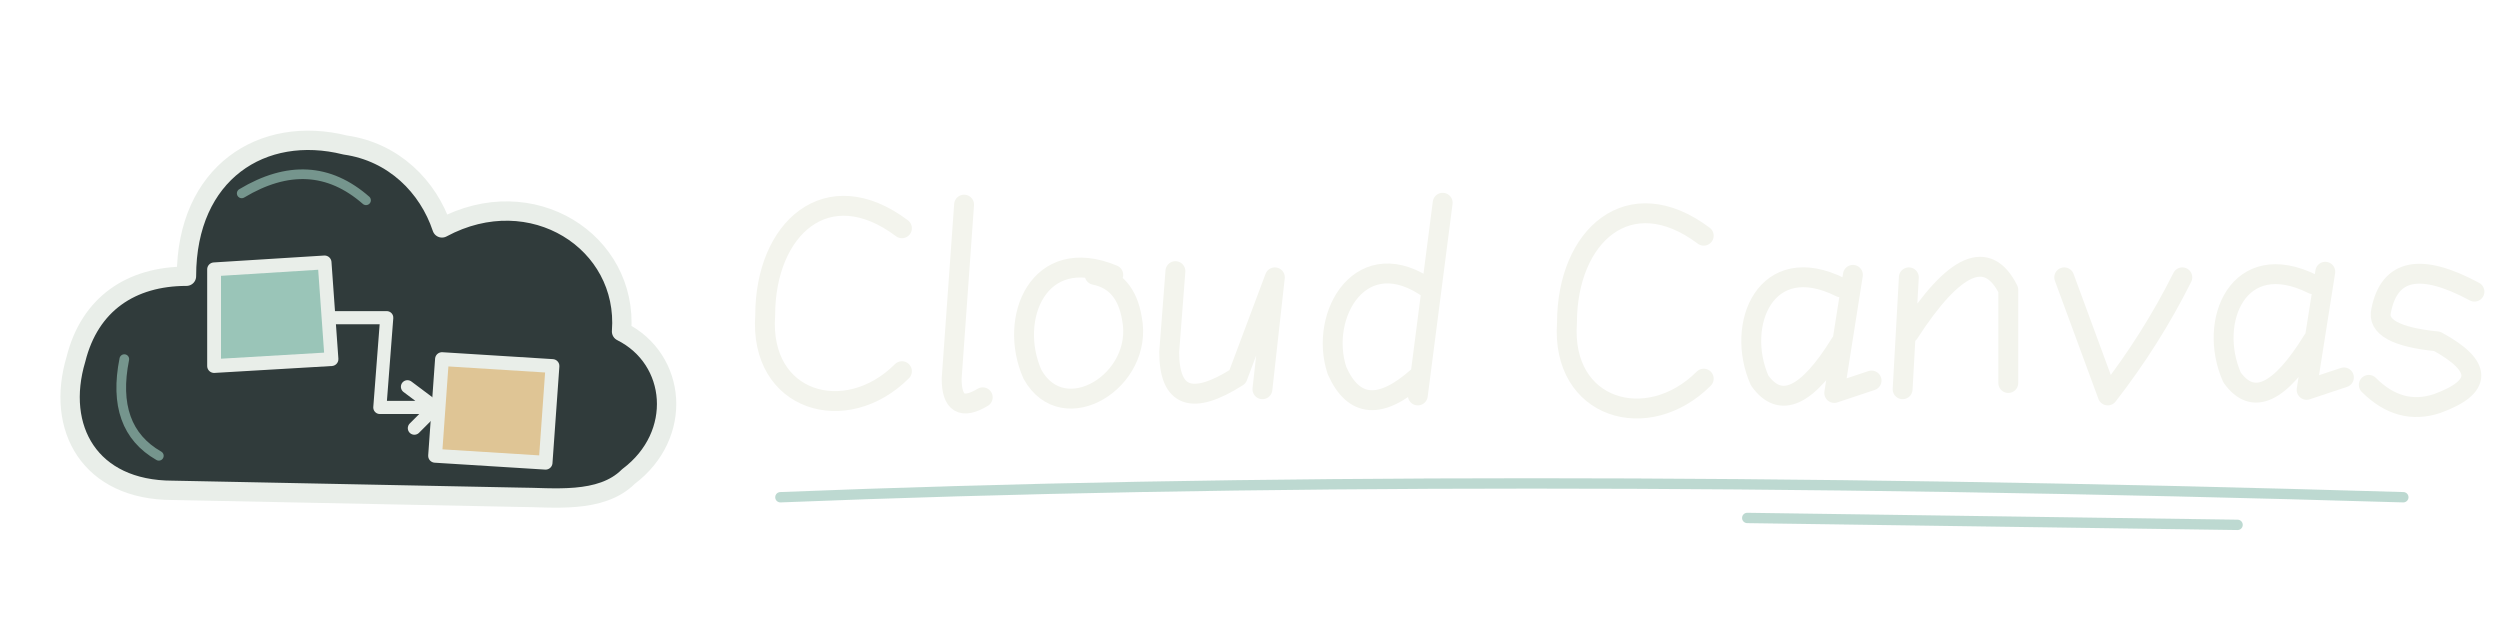
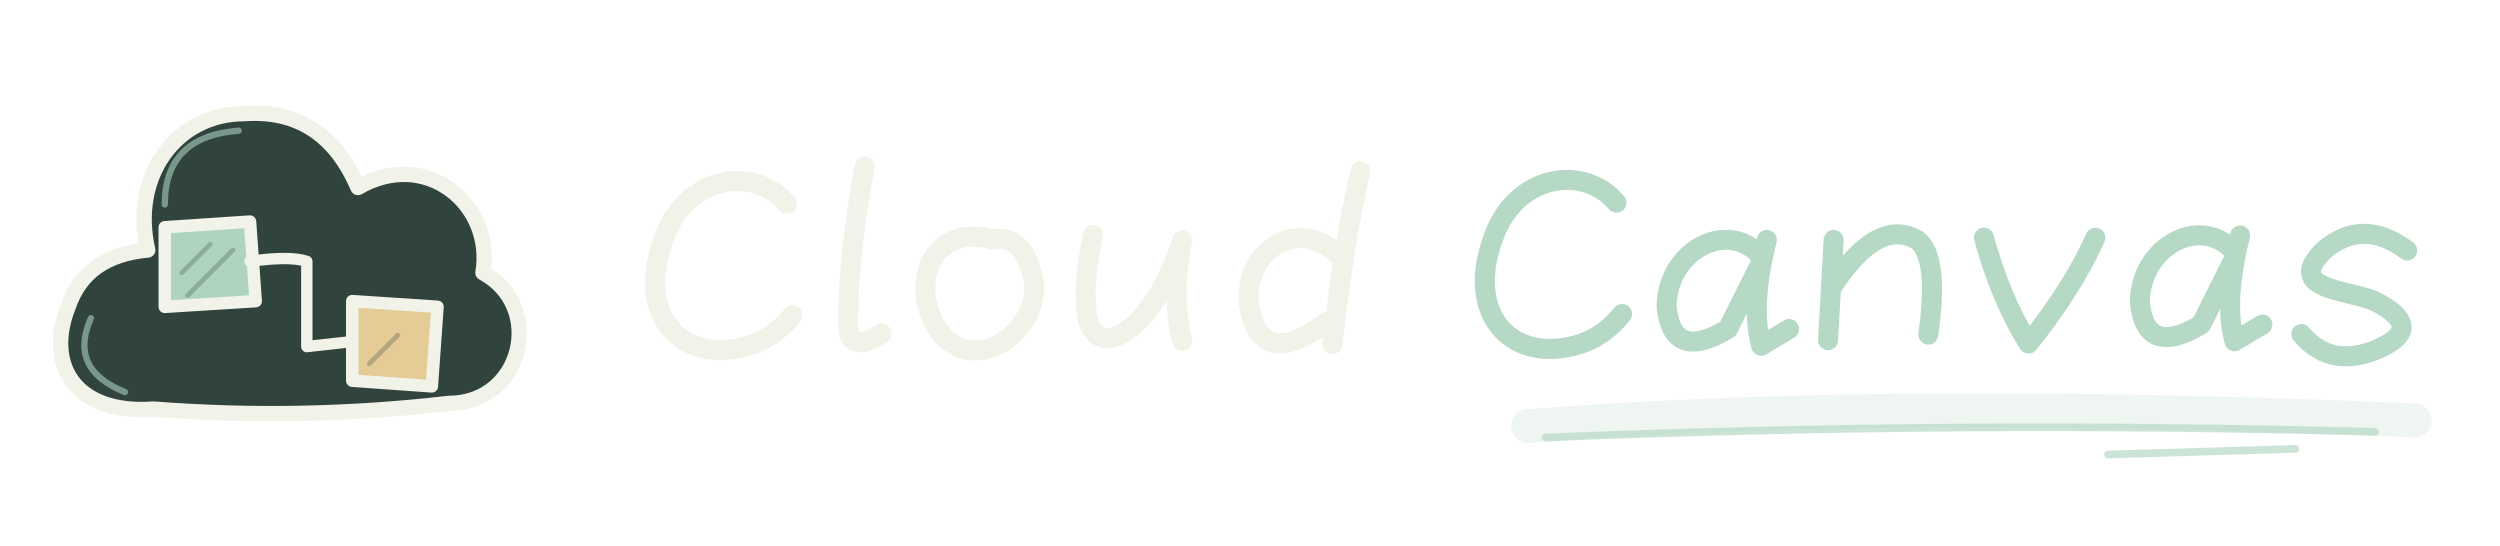
- <svg xmlns="http://www.w3.org/2000/svg" viewBox="0 0 362 90" role="img" aria-label="Cloud Canvas">
-   <g stroke="#e9eee9" stroke-linecap="round" stroke-linejoin="round">
-     <path d="M25 71C13 71 8 62 11 52C13 44 19 40 27 40C27 25 38 18 50 21C57 22 62 27 64 33C77 26 91 35 90 48C98 52 99 63 91 69C87 73 80 72 75 72L25 71Z" fill="#303b3b" stroke-width="2.8" />
-     <path d="M18 52Q16 62 23 66M35 28Q45 22 53 29" fill="none" stroke="#9ac5b8" stroke-width="1.4" opacity=".65" />
-     <path d="M31 39L47 38L48 52L31 53Z" fill="#9ac5b8" stroke-width="2" />
-     <path d="M64 52L80 53L79 67L63 66Z" fill="#dfc595" stroke-width="2" />
-     <path d="M48 46L56 46L55 59L62 59M59 56L63 59L60 62" fill="none" stroke-width="1.9" />
+ <svg xmlns="http://www.w3.org/2000/svg" viewBox="0 0 440 96" role="img" aria-label="Cloud Canvas">
+   <g stroke="#f1f3e9" stroke-linecap="round" stroke-linejoin="round">
+     <path d="M27 72C13 73 8 64 12 54Q15 45 26 44C23 31 31 20 43 20Q57 19 63 33C75 26 87 36 85 48C96 54 92 71 79 71Q53 74 27 72Z" fill="#30443d" stroke-width="2.7" />
+     <path d="M29 36Q29 24 42 23M16 56Q12 65 22 69" fill="none" stroke="#79978a" stroke-width="1.1" />
+     <path d="M29 40L44 39L45 53L29 54Z" fill="#aed4bd" stroke-width="2.2" />
+     <path d="M44 46Q51 45 54 46L54 61L63 60" fill="none" stroke-width="2" />
+     <path d="M62 53L77 54L76 68L62 67Z" fill="#e5cb96" stroke-width="2.2" />
+     <path d="M32 48L37 43M33 52L41 44M65 64L70 59" fill="none" stroke="#354840" stroke-width=".85" opacity=".28" />
  </g>
-   <g transform="translate(109 29) scale(.9)" fill="none" stroke="#f3f4ed" stroke-width="3.2" stroke-linecap="round" stroke-linejoin="round">
-     <path transform="translate(0 -0.5)" d="M24 5C12 -4 2 5 2 19C1 33 15 37 24 28" />
-     <path transform="translate(28 0.7)" d="M6 0L4 28Q4 34 9 31" />
-     <path transform="translate(41 0)" d="M17 12C5 7 0 19 4 28C9 37 22 29 20 19Q19 13 14 12" />
-     <path transform="translate(65 -0.6)" d="M3 12L2 25Q2 36 13 29L19 13L17 31" />
-     <path transform="translate(90 0.4)" d="M19 14C8 6 1 18 4 27Q8 36 17 28M21 0L17 31" />
-     <path transform="translate(129 0.7)" d="M24 5C12 -4 2 5 2 19C1 33 15 37 24 28" />
-     <path transform="translate(157 0)" d="M18 14C6 8 1 20 5 29Q10 36 18 23M20 12L17 31L23 29" />
-     <path transform="translate(183 -0.6)" d="M3 13L2 31M3 22Q14 5 19 15L19 30" />
-     <path transform="translate(209 0.4)" d="M2 12L9 31Q16 22 21 12" />
-     <path transform="translate(233 -0.5)" d="M18 14C6 8 1 20 5 29Q10 36 18 23M20 12L17 31L23 29" />
-     <path transform="translate(259 0.7)" d="M18 14Q5 7 3 17Q2 21 12 22Q23 28 12 32Q6 34 1 29" />
+   <path d="M269 75Q333 70 425 74" fill="none" stroke="#aed4bd" stroke-width="6" stroke-linecap="round" opacity=".2" />
+   <g transform="translate(113 29) scale(.98)" fill="none" stroke-width="3.6" stroke-linecap="round" stroke-linejoin="round">
+     <path transform="translate(0 0)" d="M26 7C20 0 8 2 4 13C-1 26 6 35 17 33Q23 32 27 27" stroke="#f1f3e9" />
+     <path transform="translate(32 -0.7)" d="M8 1Q5 17 5 29Q5 35 11 31" stroke="#f1f3e9" />
+     <path transform="translate(48 0.4)" d="M15 13C4 10 0 21 5 29C12 39 25 28 22 19Q20 12 15 13Z" stroke="#f1f3e9" />
+     <path transform="translate(77 -0.4)" d="M4 13Q2 22 3 28C5 36 15 30 20 14M20 14Q18 24 20 32" stroke="#f1f3e9" />
+     <path transform="translate(106 0.2)" d="M19 16C12 9 2 15 3 25Q5 37 17 28M23 1Q20 14 18 32" stroke="#f1f3e9" />
+     <path transform="translate(149 -0.2)" d="M26 7C20 0 8 2 4 13C-1 26 6 35 17 33Q23 32 27 27" stroke="#b5d9c4" />
+     <path transform="translate(181 0.5)" d="M20 16C14 9 3 15 3 25Q4 35 14 29L20 17M21 13Q18 25 20 32L25 29" stroke="#b5d9c4" />
+     <path transform="translate(210 -0.5)" d="M4 14L3 32M4 22Q12 10 19 14Q23 17 21 31" stroke="#b5d9c4" />
+     <path transform="translate(238 0.1)" d="M3 13Q6 24 11 32Q19 22 23 13" stroke="#b5d9c4" />
+     <path transform="translate(266 -0.3)" d="M20 16C14 9 3 15 3 25Q4 35 14 29L20 17M21 13Q18 25 20 32L25 29" stroke="#b5d9c4" />
+     <path transform="translate(295 0.4)" d="M22 15Q14 9 7 15C0 22 11 22 16 24Q26 29 16 33Q8 36 3 30" stroke="#b5d9c4" />
  </g>
-   <path d="M113 72Q213 68 348 72M253 75L324 76" fill="none" stroke="#9ac5b8" stroke-width="1.5" stroke-linecap="round" opacity=".65" />
+   <path d="M272 77Q345 74 418 76M371 80L404 79" fill="none" stroke="#b5d9c4" stroke-width="1.35" stroke-linecap="round" opacity=".7" />
</svg>
